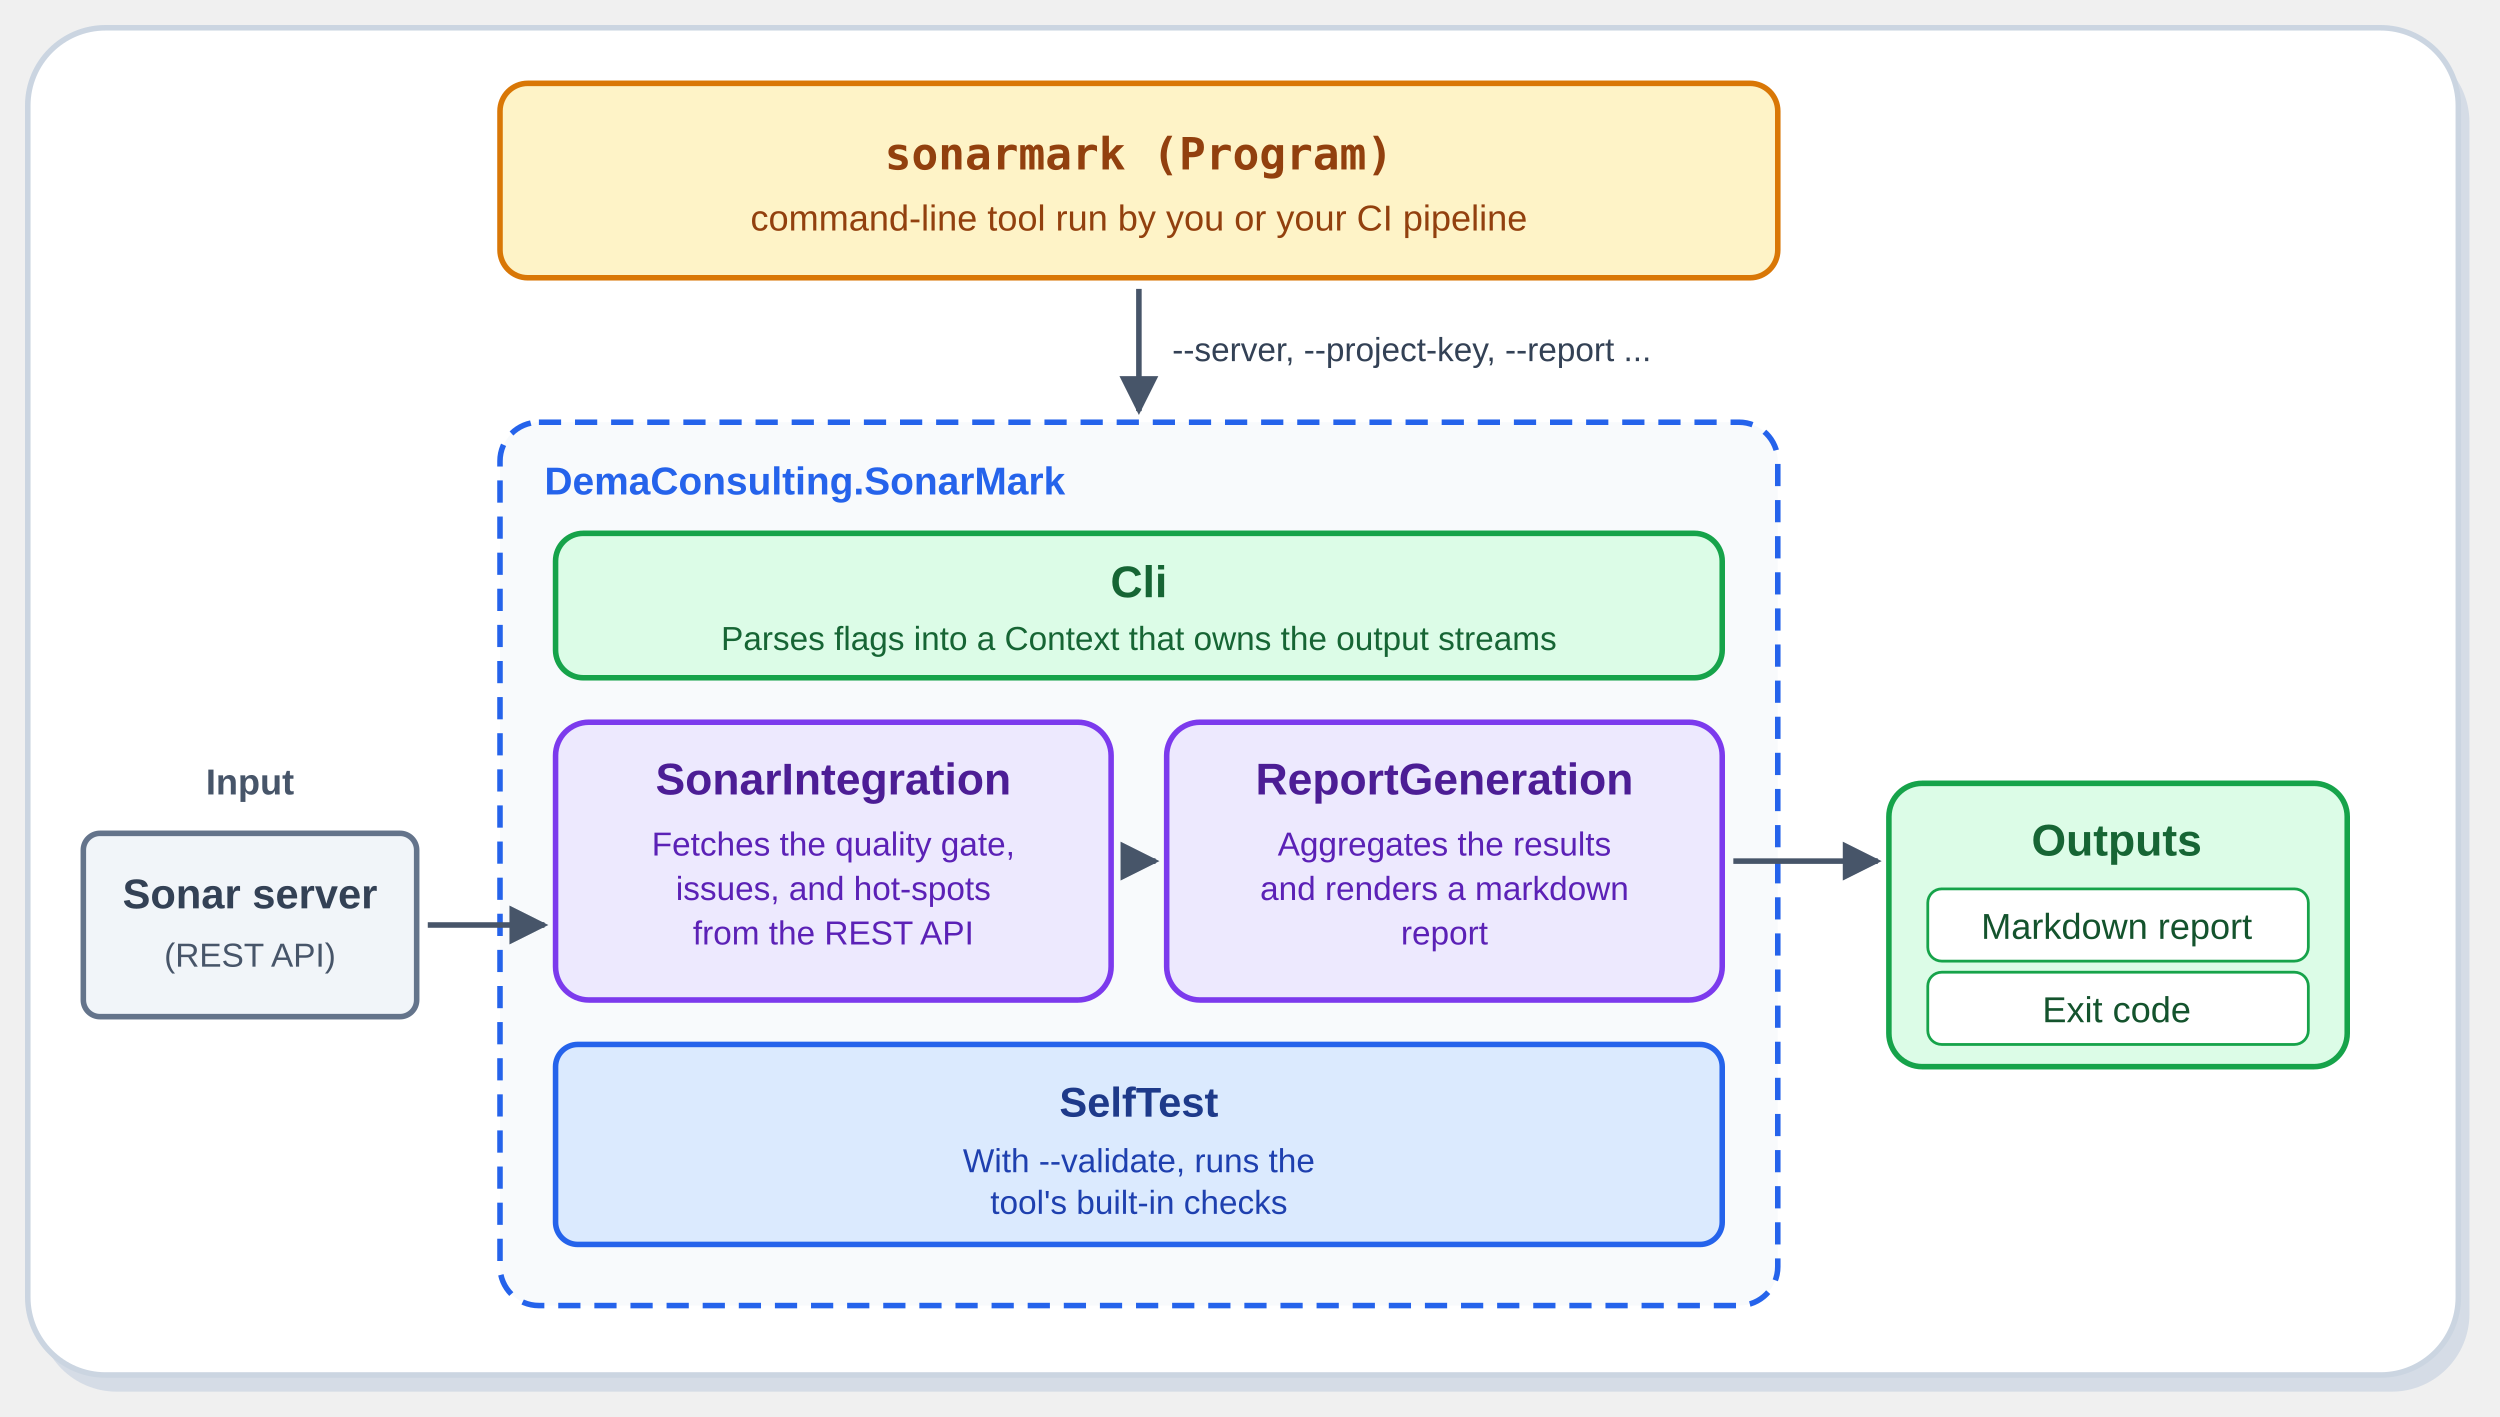
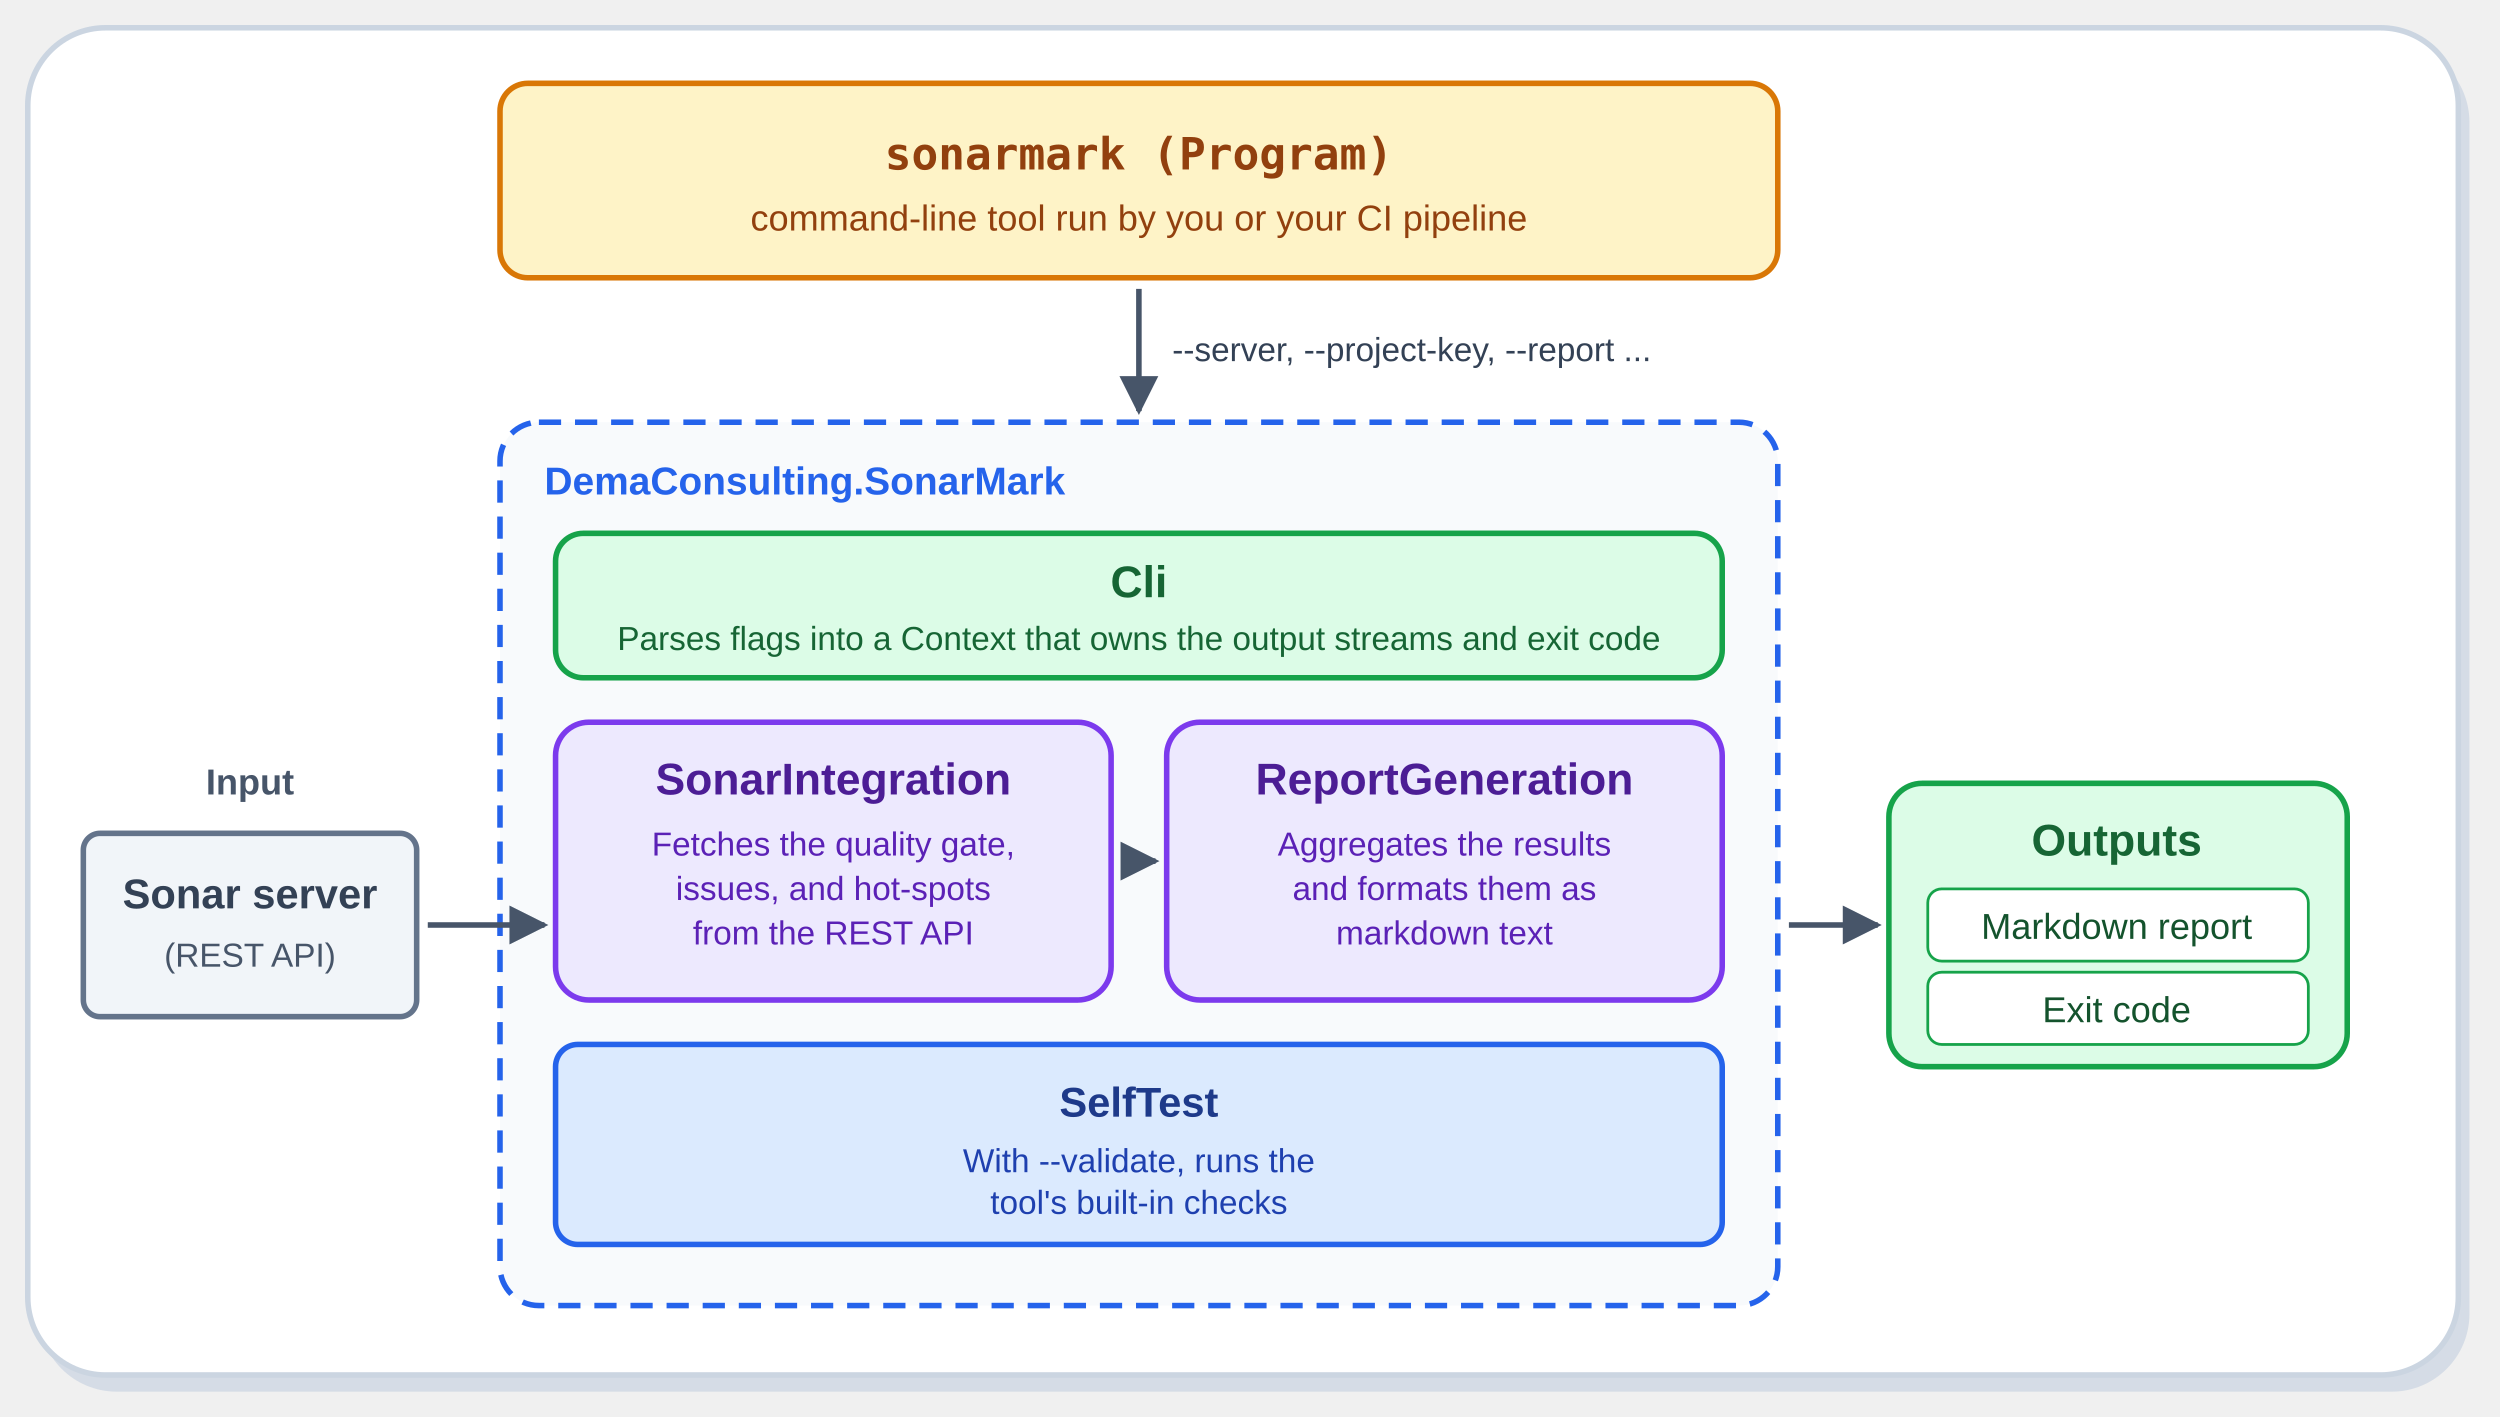
<svg xmlns="http://www.w3.org/2000/svg" width="900" height="510" viewBox="0 0 900 510" font-family="Segoe UI, Arial, sans-serif">
  <defs>
    <marker id="a" viewBox="0 0 10 10" refX="9" refY="5" markerWidth="7" markerHeight="7" orient="auto-start-reverse">
      <path d="M0,0 L10,5 L0,10 z" fill="#475569" />
    </marker>
  </defs>
  <rect x="14" y="16" width="875" height="485" rx="28" fill="#d5dce6" />
  <rect x="10" y="10" width="875" height="485" rx="28" fill="#ffffff" stroke="#cbd5e1" stroke-width="2" />
  <g transform="translate(30,30)">
    <rect x="150" y="0" width="460" height="70" rx="10" fill="#fef3c7" stroke="#d97706" stroke-width="2" />
    <text x="380" y="31" font-size="16" font-family="Consolas, monospace" font-weight="600" fill="#92400e" text-anchor="middle">sonarmark (Program)</text>
    <text x="380" y="53" font-size="13" fill="#92400e" text-anchor="middle">command-line tool run by you or your CI pipeline</text>
    <line x1="380" y1="74" x2="380" y2="118" stroke="#475569" stroke-width="2" marker-end="url(#a)" />
    <text x="392" y="100" font-size="12" fill="#334155">--server, --project-key, --report ...</text>
    <rect x="150" y="122" width="460" height="318" rx="14" fill="#f8fafc" stroke="#2563eb" stroke-width="2" stroke-dasharray="8 5" />
    <text x="166" y="148" font-size="14" font-weight="600" fill="#2563eb">DemaConsulting.SonarMark</text>
    <rect x="170" y="162" width="420" height="52" rx="10" fill="#dcfce7" stroke="#16a34a" stroke-width="2" />
    <text x="380" y="185" font-size="16" font-weight="600" fill="#166534" text-anchor="middle">Cli</text>
-     <text x="380" y="204" font-size="12" fill="#166534" text-anchor="middle">Parses flags into a Context that owns the output streams</text>
+     <text x="380" y="204" font-size="12" fill="#166534" text-anchor="middle">Parses flags into a Context that owns the output streams and exit code</text>
    <rect x="170" y="230" width="200" height="100" rx="12" fill="#ede9fe" stroke="#7c3aed" stroke-width="2" />
    <text x="270" y="256" font-size="16" font-weight="600" fill="#4c1d95" text-anchor="middle">SonarIntegration</text>
    <text x="270" y="278" font-size="12" fill="#5b21b6" text-anchor="middle">Fetches the quality gate,</text>
    <text x="270" y="294" font-size="12" fill="#5b21b6" text-anchor="middle">issues, and hot-spots</text>
    <text x="270" y="310" font-size="12" fill="#5b21b6" text-anchor="middle">from the REST API</text>
    <rect x="390" y="230" width="200" height="100" rx="12" fill="#ede9fe" stroke="#7c3aed" stroke-width="2" />
    <text x="490" y="256" font-size="16" font-weight="600" fill="#4c1d95" text-anchor="middle">ReportGeneration</text>
    <text x="490" y="278" font-size="12" fill="#5b21b6" text-anchor="middle">Aggregates the results</text>
-     <text x="490" y="294" font-size="12" fill="#5b21b6" text-anchor="middle">and renders a markdown</text>
-     <text x="490" y="310" font-size="12" fill="#5b21b6" text-anchor="middle">report</text>
+     <text x="490" y="294" font-size="12" fill="#5b21b6" text-anchor="middle">and formats them as</text>
+     <text x="490" y="310" font-size="12" fill="#5b21b6" text-anchor="middle">markdown text</text>
    <line x1="374" y1="280" x2="386" y2="280" stroke="#475569" stroke-width="2" marker-end="url(#a)" />
    <rect x="170" y="346" width="420" height="72" rx="8" fill="#dbeafe" stroke="#2563eb" stroke-width="2" />
    <text x="380" y="372" font-size="15" font-weight="600" fill="#1e3a8a" text-anchor="middle">SelfTest</text>
    <text x="380" y="392" font-size="12" fill="#1e40af" text-anchor="middle">With --validate, runs the</text>
    <text x="380" y="407" font-size="12" fill="#1e40af" text-anchor="middle">tool's built-in checks</text>
    <text x="60" y="256" font-size="13" font-weight="600" fill="#475569" text-anchor="middle">Input</text>
    <rect x="0" y="270" width="120" height="66" rx="6" fill="#f1f5f9" stroke="#64748b" stroke-width="2" />
    <text x="60" y="297" font-size="15" font-weight="600" fill="#334155" text-anchor="middle">Sonar server</text>
    <text x="60" y="318" font-size="12" fill="#475569" text-anchor="middle">(REST API)</text>
    <line x1="124" y1="303" x2="166" y2="303" stroke="#475569" stroke-width="2" marker-end="url(#a)" />
    <rect x="650" y="252" width="165" height="102" rx="12" fill="#dcfce7" stroke="#16a34a" stroke-width="2" />
    <text x="732" y="278" font-size="16" font-weight="600" fill="#166534" text-anchor="middle">Outputs</text>
    <g font-size="13" fill="#14532d" text-anchor="middle">
      <rect x="664" y="290" width="137" height="26" rx="5" fill="#ffffff" stroke="#16a34a" />
      <text x="732" y="308">Markdown report</text>
      <rect x="664" y="320" width="137" height="26" rx="5" fill="#ffffff" stroke="#16a34a" />
      <text x="732" y="338">Exit code</text>
    </g>
-     <line x1="594" y1="280" x2="646" y2="280" stroke="#475569" stroke-width="2" marker-end="url(#a)" />
+     <line x1="614" y1="303" x2="646" y2="303" stroke="#475569" stroke-width="2" marker-end="url(#a)" />
  </g>
</svg>
